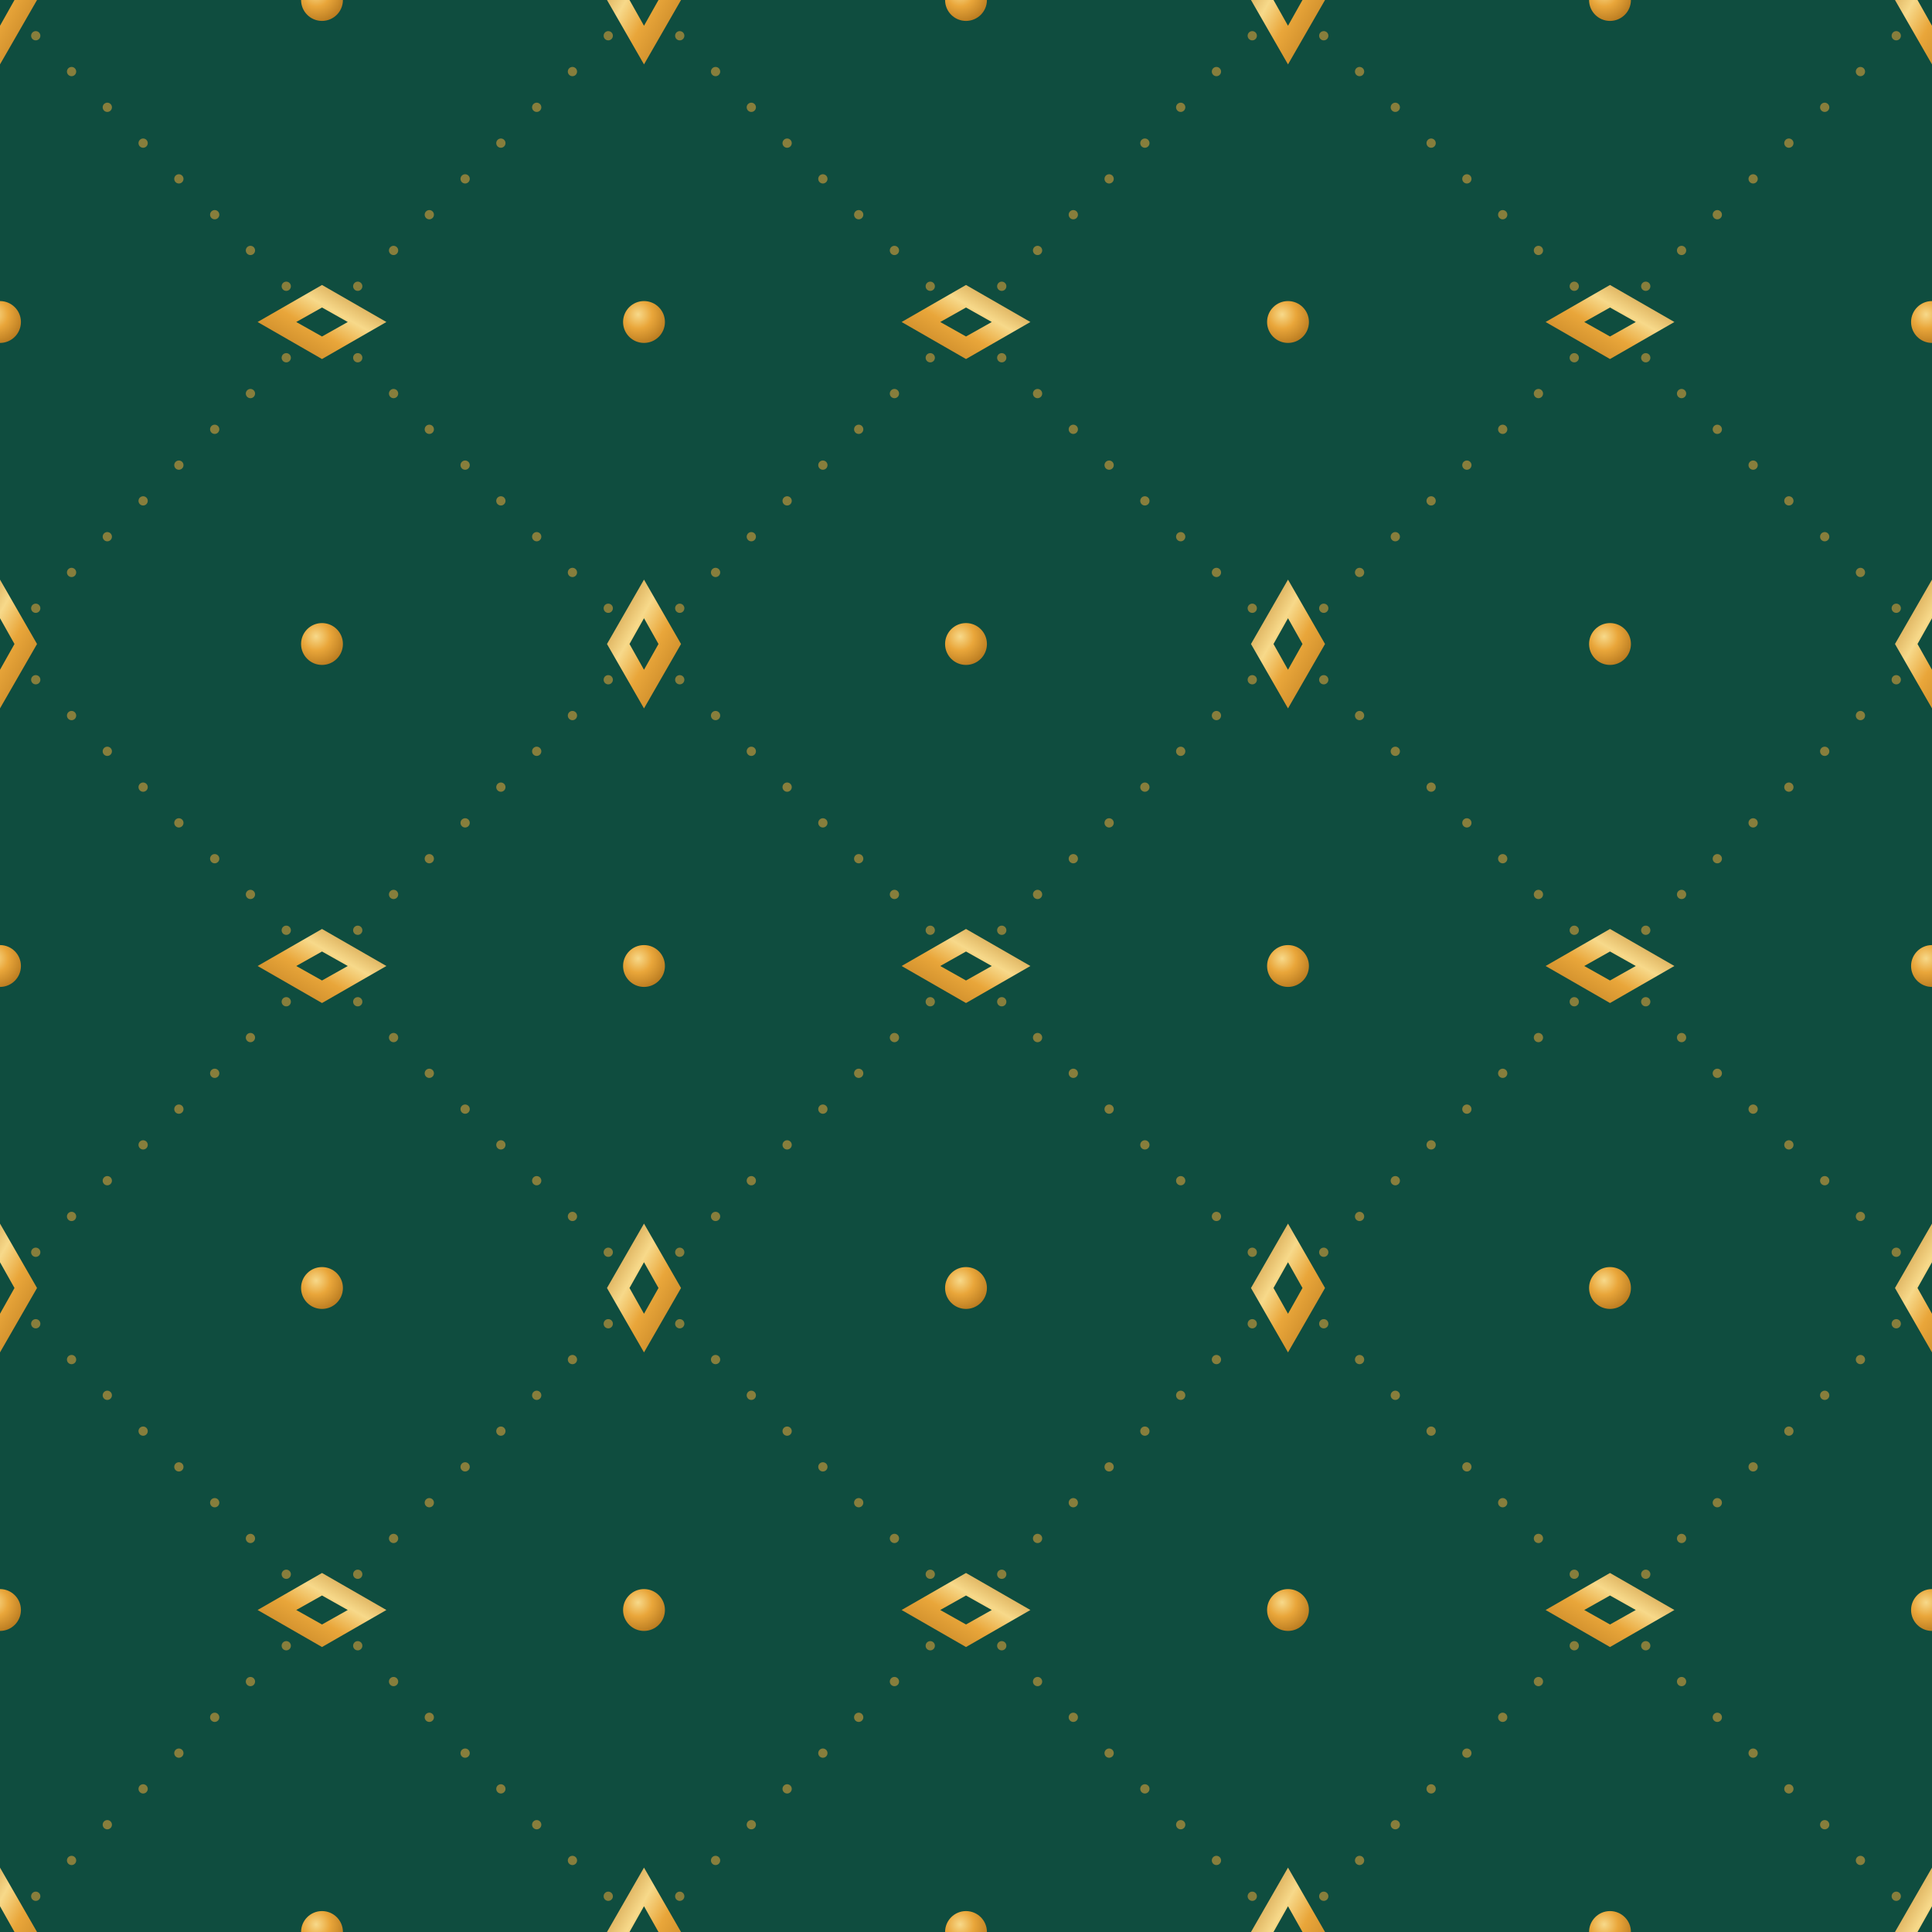
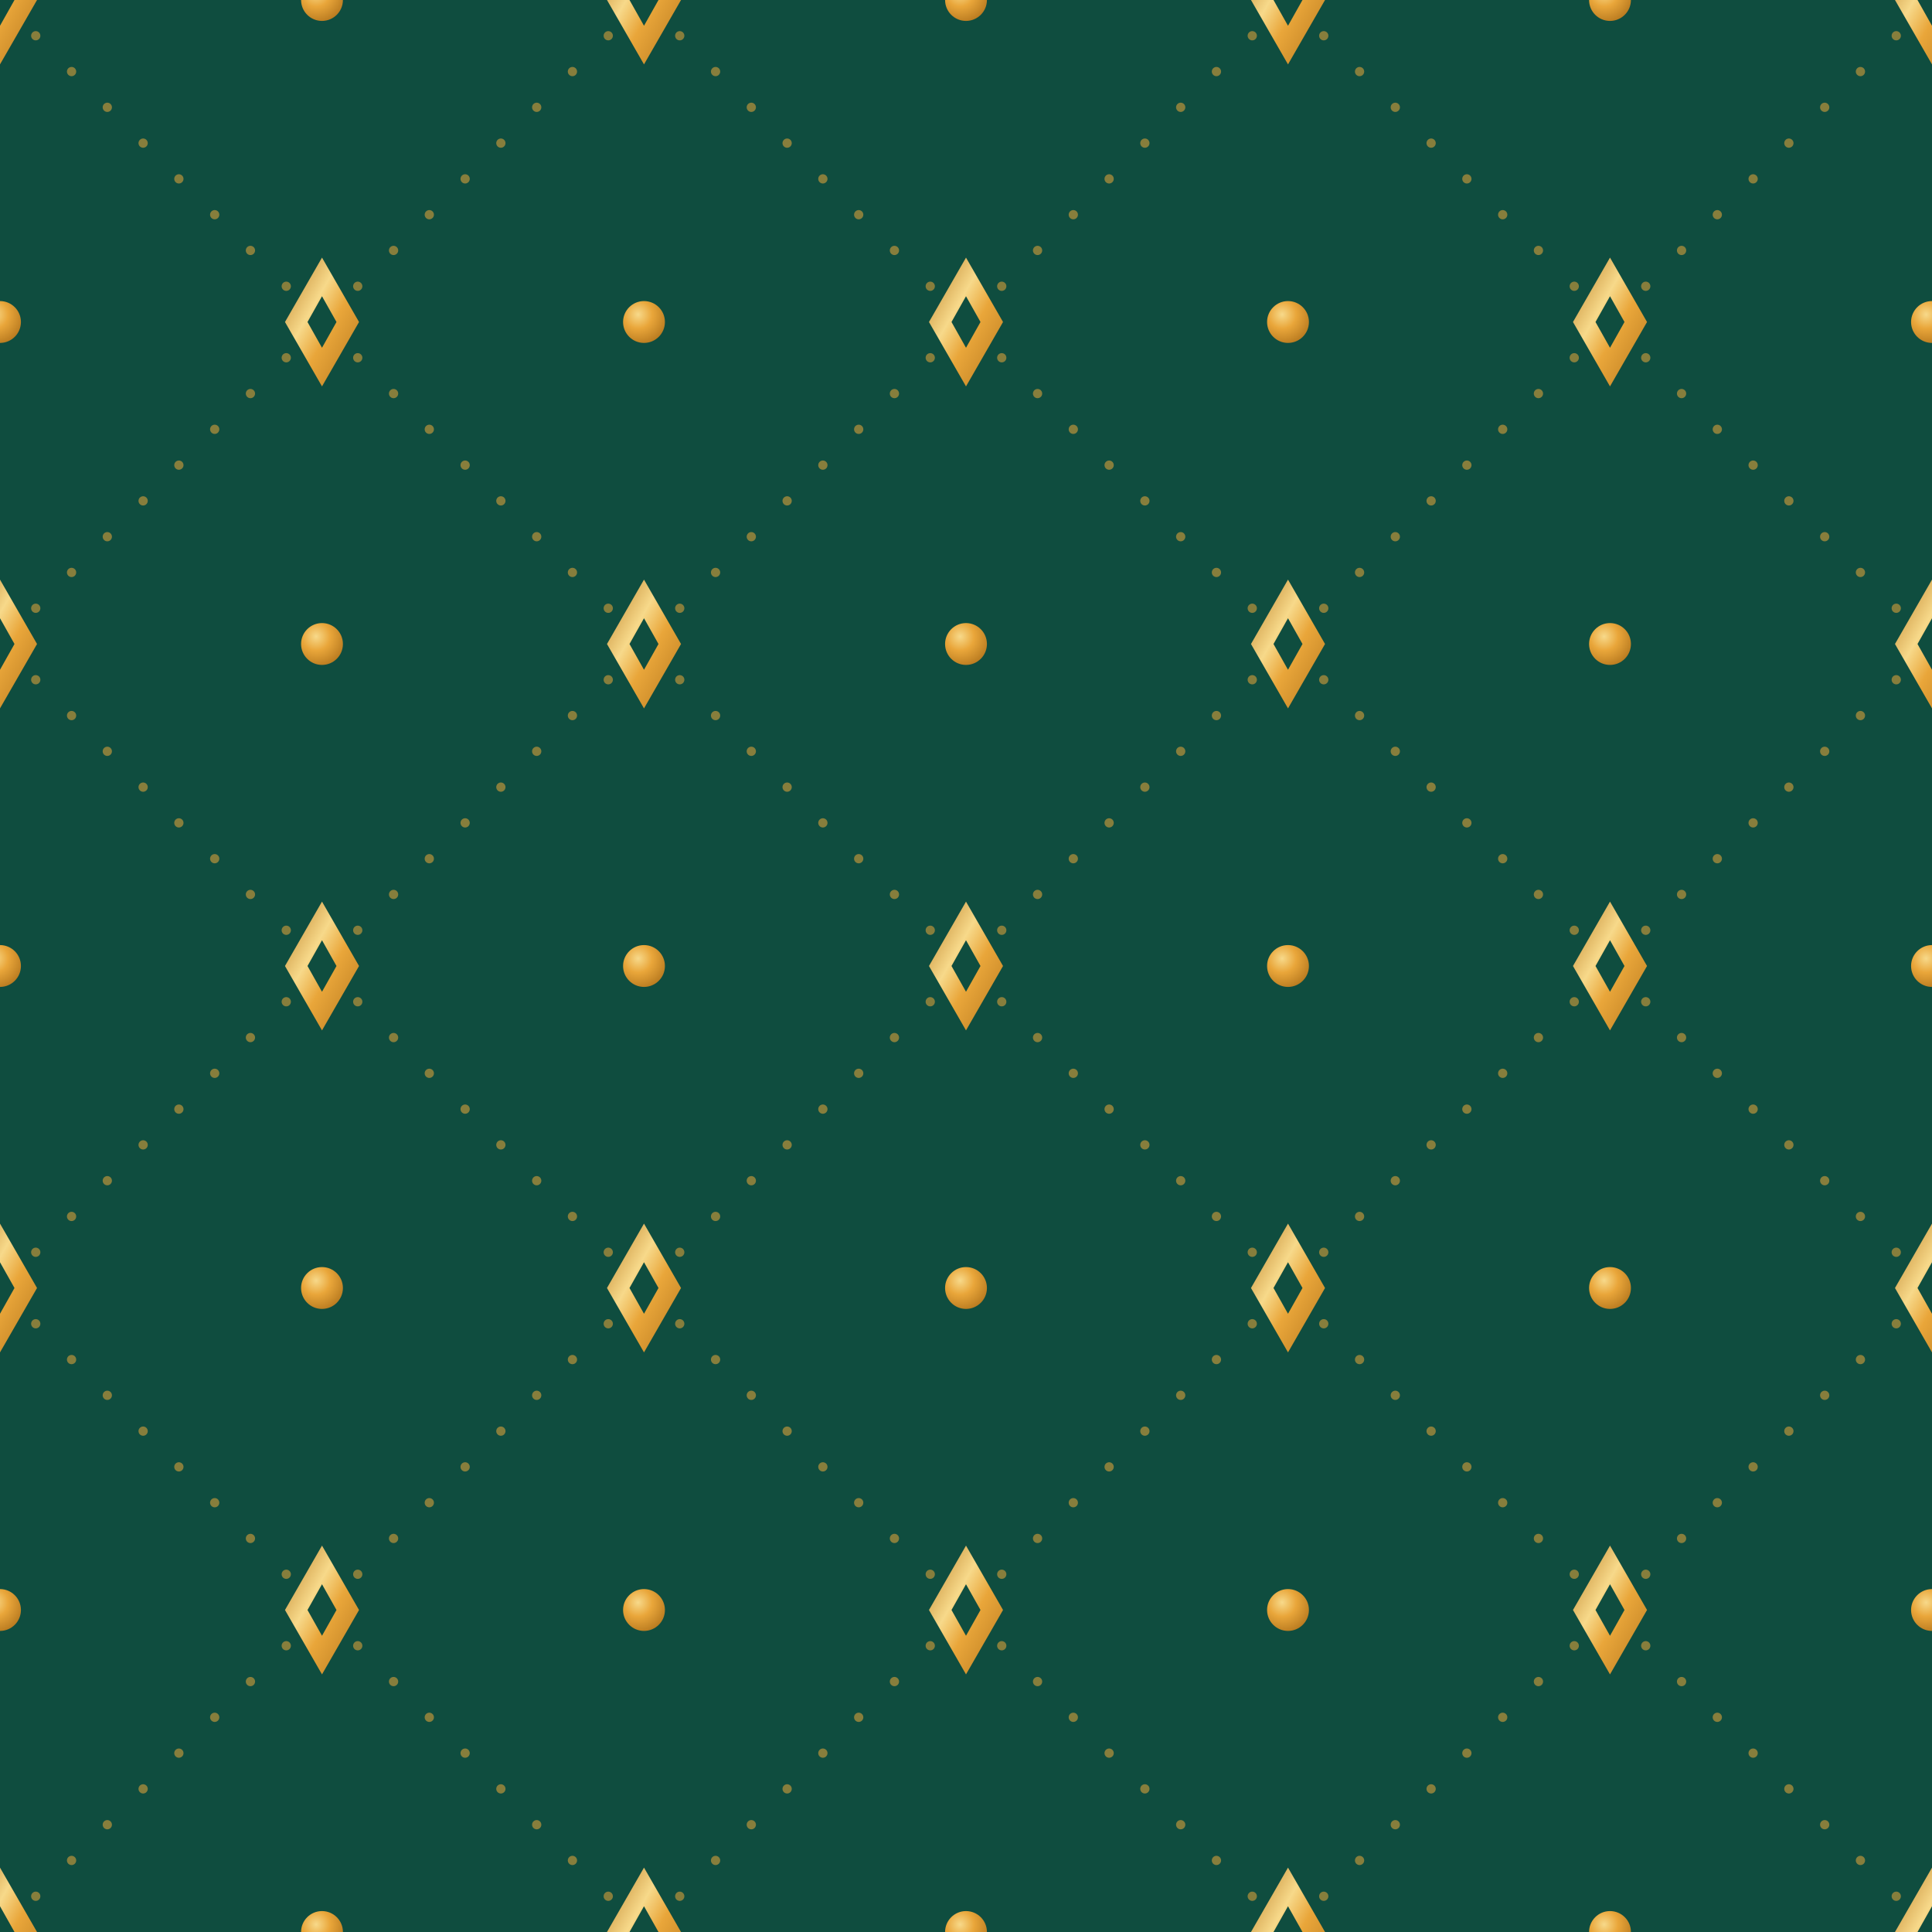
<svg xmlns="http://www.w3.org/2000/svg" xmlns:xlink="http://www.w3.org/1999/xlink" width="240" height="240" viewBox="0 0 240 240">
  <defs>
    <linearGradient id="foil" x1="0" y1="0" x2="1" y2="1">
      <stop offset="0" stop-color="#B7791F" />
      <stop offset=".38" stop-color="#F7D98A" />
      <stop offset=".58" stop-color="#E9A63A" />
      <stop offset="1" stop-color="#B7791F" />
    </linearGradient>
    <radialGradient id="brass" cx=".36" cy=".32" r=".75">
      <stop offset="0" stop-color="#F7D98A" />
      <stop offset=".45" stop-color="#E9A63A" />
      <stop offset="1" stop-color="#B7791F" />
    </radialGradient>
    <g id="dm">
      <path d="M0 -8L4.6 0 0 8 -4.6 0Z" fill="url(#foil)" />
      <path d="M0 -3.2L1.8 0 0 3.2 -1.8 0Z" fill="#0F4D3F" />
    </g>
    <g id="ss">
      <circle r="2.6" fill="url(#brass)" />
    </g>
  </defs>
  <rect width="240" height="240" fill="#0F4D3F" />
  <path d="M4.44 4.44h0M8.89 8.89h0M13.33 13.33h0M17.78 17.78h0M22.22 22.22h0M26.67 26.67h0M31.11 31.11h0M35.56 35.56h0M4.44 84.44h0M8.89 88.89h0M13.33 93.33h0M17.78 97.78h0M22.22 102.22h0M26.67 106.67h0M31.11 111.11h0M35.56 115.56h0M4.44 75.56h0M8.89 71.11h0M13.33 66.67h0M17.78 62.22h0M22.22 57.78h0M26.67 53.33h0M31.11 48.89h0M35.56 44.44h0M4.44 164.44h0M8.89 168.89h0M13.33 173.33h0M17.78 177.78h0M22.22 182.22h0M26.67 186.67h0M31.11 191.11h0M35.56 195.56h0M4.44 155.56h0M8.89 151.11h0M13.33 146.67h0M17.78 142.22h0M22.22 137.78h0M26.67 133.33h0M31.11 128.89h0M35.56 124.44h0M4.44 235.56h0M8.89 231.11h0M13.33 226.67h0M17.78 222.22h0M22.22 217.78h0M26.67 213.33h0M31.11 208.89h0M35.56 204.44h0M44.44 44.44h0M48.89 48.89h0M53.33 53.33h0M57.78 57.78h0M62.22 62.22h0M66.67 66.67h0M71.11 71.11h0M75.56 75.56h0M44.44 35.56h0M48.89 31.11h0M53.33 26.67h0M57.78 22.22h0M62.22 17.78h0M66.67 13.33h0M71.11 8.89h0M75.56 4.44h0M44.44 124.44h0M48.89 128.89h0M53.33 133.33h0M57.78 137.78h0M62.22 142.22h0M66.67 146.67h0M71.11 151.11h0M75.56 155.56h0M44.44 115.56h0M48.89 111.11h0M53.33 106.67h0M57.78 102.22h0M62.22 97.78h0M66.67 93.33h0M71.11 88.89h0M75.56 84.44h0M44.44 204.44h0M48.89 208.89h0M53.33 213.33h0M57.78 217.78h0M62.22 222.22h0M66.67 226.67h0M71.11 231.11h0M75.56 235.56h0M44.44 195.56h0M48.89 191.11h0M53.33 186.67h0M57.78 182.22h0M62.22 177.78h0M66.67 173.33h0M71.11 168.89h0M75.56 164.44h0M84.44 4.44h0M88.89 8.89h0M93.33 13.33h0M97.78 17.78h0M102.22 22.22h0M106.67 26.67h0M111.11 31.11h0M115.56 35.56h0M84.44 84.44h0M88.89 88.89h0M93.33 93.33h0M97.78 97.78h0M102.22 102.22h0M106.67 106.67h0M111.11 111.11h0M115.56 115.56h0M84.44 75.56h0M88.89 71.11h0M93.33 66.67h0M97.78 62.22h0M102.22 57.78h0M106.67 53.33h0M111.11 48.89h0M115.56 44.44h0M84.44 164.44h0M88.89 168.89h0M93.33 173.33h0M97.78 177.78h0M102.22 182.22h0M106.67 186.67h0M111.11 191.11h0M115.56 195.56h0M84.44 155.56h0M88.89 151.11h0M93.33 146.67h0M97.78 142.22h0M102.22 137.78h0M106.67 133.33h0M111.11 128.89h0M115.56 124.44h0M84.44 235.56h0M88.89 231.11h0M93.33 226.67h0M97.78 222.22h0M102.22 217.78h0M106.67 213.33h0M111.11 208.89h0M115.56 204.44h0M124.44 44.44h0M128.89 48.89h0M133.33 53.33h0M137.78 57.78h0M142.22 62.22h0M146.67 66.67h0M151.11 71.11h0M155.56 75.56h0M124.44 35.56h0M128.89 31.11h0M133.33 26.67h0M137.78 22.22h0M142.22 17.78h0M146.67 13.33h0M151.11 8.89h0M155.56 4.44h0M124.44 124.44h0M128.89 128.89h0M133.33 133.33h0M137.78 137.78h0M142.22 142.22h0M146.67 146.67h0M151.11 151.11h0M155.56 155.56h0M124.44 115.56h0M128.89 111.11h0M133.33 106.67h0M137.78 102.22h0M142.22 97.78h0M146.67 93.33h0M151.11 88.89h0M155.56 84.44h0M124.44 204.44h0M128.89 208.89h0M133.33 213.33h0M137.78 217.78h0M142.22 222.22h0M146.67 226.67h0M151.11 231.11h0M155.56 235.56h0M124.44 195.56h0M128.89 191.11h0M133.33 186.67h0M137.78 182.22h0M142.22 177.78h0M146.67 173.33h0M151.11 168.89h0M155.56 164.44h0M164.44 4.44h0M168.89 8.89h0M173.33 13.33h0M177.78 17.78h0M182.22 22.22h0M186.67 26.67h0M191.11 31.11h0M195.56 35.56h0M164.44 84.44h0M168.89 88.89h0M173.33 93.33h0M177.78 97.78h0M182.22 102.22h0M186.67 106.67h0M191.11 111.11h0M195.56 115.56h0M164.44 75.56h0M168.89 71.11h0M173.33 66.67h0M177.78 62.22h0M182.22 57.78h0M186.67 53.33h0M191.11 48.89h0M195.56 44.44h0M164.44 164.44h0M168.89 168.89h0M173.33 173.33h0M177.78 177.78h0M182.22 182.22h0M186.67 186.67h0M191.11 191.11h0M195.56 195.56h0M164.44 155.56h0M168.89 151.11h0M173.33 146.67h0M177.78 142.22h0M182.22 137.78h0M186.67 133.33h0M191.11 128.89h0M195.56 124.44h0M164.44 235.56h0M168.89 231.11h0M173.33 226.67h0M177.78 222.22h0M182.22 217.78h0M186.67 213.33h0M191.11 208.89h0M195.56 204.44h0M204.44 44.44h0M208.89 48.89h0M213.33 53.33h0M217.78 57.78h0M222.22 62.22h0M226.67 66.67h0M231.11 71.11h0M235.56 75.56h0M204.44 35.56h0M208.89 31.11h0M213.33 26.67h0M217.78 22.22h0M222.22 17.78h0M226.67 13.33h0M231.11 8.89h0M235.56 4.44h0M204.44 124.44h0M208.89 128.89h0M213.33 133.33h0M217.78 137.78h0M222.22 142.22h0M226.67 146.67h0M231.11 151.11h0M235.56 155.56h0M204.44 115.56h0M208.89 111.11h0M213.33 106.67h0M217.78 102.22h0M222.22 97.78h0M226.67 93.33h0M231.11 88.89h0M235.56 84.44h0M204.44 204.44h0M208.89 208.89h0M213.33 213.33h0M217.78 217.78h0M222.22 222.22h0M226.67 226.67h0M231.11 231.11h0M235.56 235.56h0M204.44 195.56h0M208.89 191.11h0M213.33 186.67h0M217.78 182.22h0M222.22 177.78h0M226.67 173.33h0M231.11 168.89h0M235.56 164.44h0" stroke="#E9A63A" stroke-width="1.15" stroke-linecap="round" opacity="0.55" />
  <use xlink:href="#dm" x="0" y="0" />
  <use xlink:href="#ss" x="0" y="40" />
  <use xlink:href="#dm" x="0" y="80" />
  <use xlink:href="#ss" x="0" y="120" />
  <use xlink:href="#dm" x="0" y="160" />
  <use xlink:href="#ss" x="0" y="200" />
  <use xlink:href="#dm" x="0" y="240" />
  <use xlink:href="#ss" x="40" y="0" />
-   <use xlink:href="#dm" x="40" y="40" transform="rotate(90 40 40)" />
+   <use xlink:href="#dm" x="40" y="40" />
  <use xlink:href="#ss" x="40" y="80" />
-   <use xlink:href="#dm" x="40" y="120" transform="rotate(90 40 120)" />
+   <use xlink:href="#dm" x="40" y="120" />
  <use xlink:href="#ss" x="40" y="160" />
-   <use xlink:href="#dm" x="40" y="200" transform="rotate(90 40 200)" />
+   <use xlink:href="#dm" x="40" y="200" />
  <use xlink:href="#ss" x="40" y="240" />
  <use xlink:href="#dm" x="80" y="0" />
  <use xlink:href="#ss" x="80" y="40" />
  <use xlink:href="#dm" x="80" y="80" />
  <use xlink:href="#ss" x="80" y="120" />
  <use xlink:href="#dm" x="80" y="160" />
  <use xlink:href="#ss" x="80" y="200" />
  <use xlink:href="#dm" x="80" y="240" />
  <use xlink:href="#ss" x="120" y="0" />
-   <use xlink:href="#dm" x="120" y="40" transform="rotate(90 120 40)" />
+   <use xlink:href="#dm" x="120" y="40" />
  <use xlink:href="#ss" x="120" y="80" />
-   <use xlink:href="#dm" x="120" y="120" transform="rotate(90 120 120)" />
+   <use xlink:href="#dm" x="120" y="120" />
  <use xlink:href="#ss" x="120" y="160" />
-   <use xlink:href="#dm" x="120" y="200" transform="rotate(90 120 200)" />
+   <use xlink:href="#dm" x="120" y="200" />
  <use xlink:href="#ss" x="120" y="240" />
  <use xlink:href="#dm" x="160" y="0" />
  <use xlink:href="#ss" x="160" y="40" />
  <use xlink:href="#dm" x="160" y="80" />
  <use xlink:href="#ss" x="160" y="120" />
  <use xlink:href="#dm" x="160" y="160" />
  <use xlink:href="#ss" x="160" y="200" />
  <use xlink:href="#dm" x="160" y="240" />
  <use xlink:href="#ss" x="200" y="0" />
-   <use xlink:href="#dm" x="200" y="40" transform="rotate(90 200 40)" />
+   <use xlink:href="#dm" x="200" y="40" />
  <use xlink:href="#ss" x="200" y="80" />
-   <use xlink:href="#dm" x="200" y="120" transform="rotate(90 200 120)" />
+   <use xlink:href="#dm" x="200" y="120" />
  <use xlink:href="#ss" x="200" y="160" />
-   <use xlink:href="#dm" x="200" y="200" transform="rotate(90 200 200)" />
+   <use xlink:href="#dm" x="200" y="200" />
  <use xlink:href="#ss" x="200" y="240" />
  <use xlink:href="#dm" x="240" y="0" />
  <use xlink:href="#ss" x="240" y="40" />
  <use xlink:href="#dm" x="240" y="80" />
  <use xlink:href="#ss" x="240" y="120" />
  <use xlink:href="#dm" x="240" y="160" />
  <use xlink:href="#ss" x="240" y="200" />
  <use xlink:href="#dm" x="240" y="240" />
</svg>
